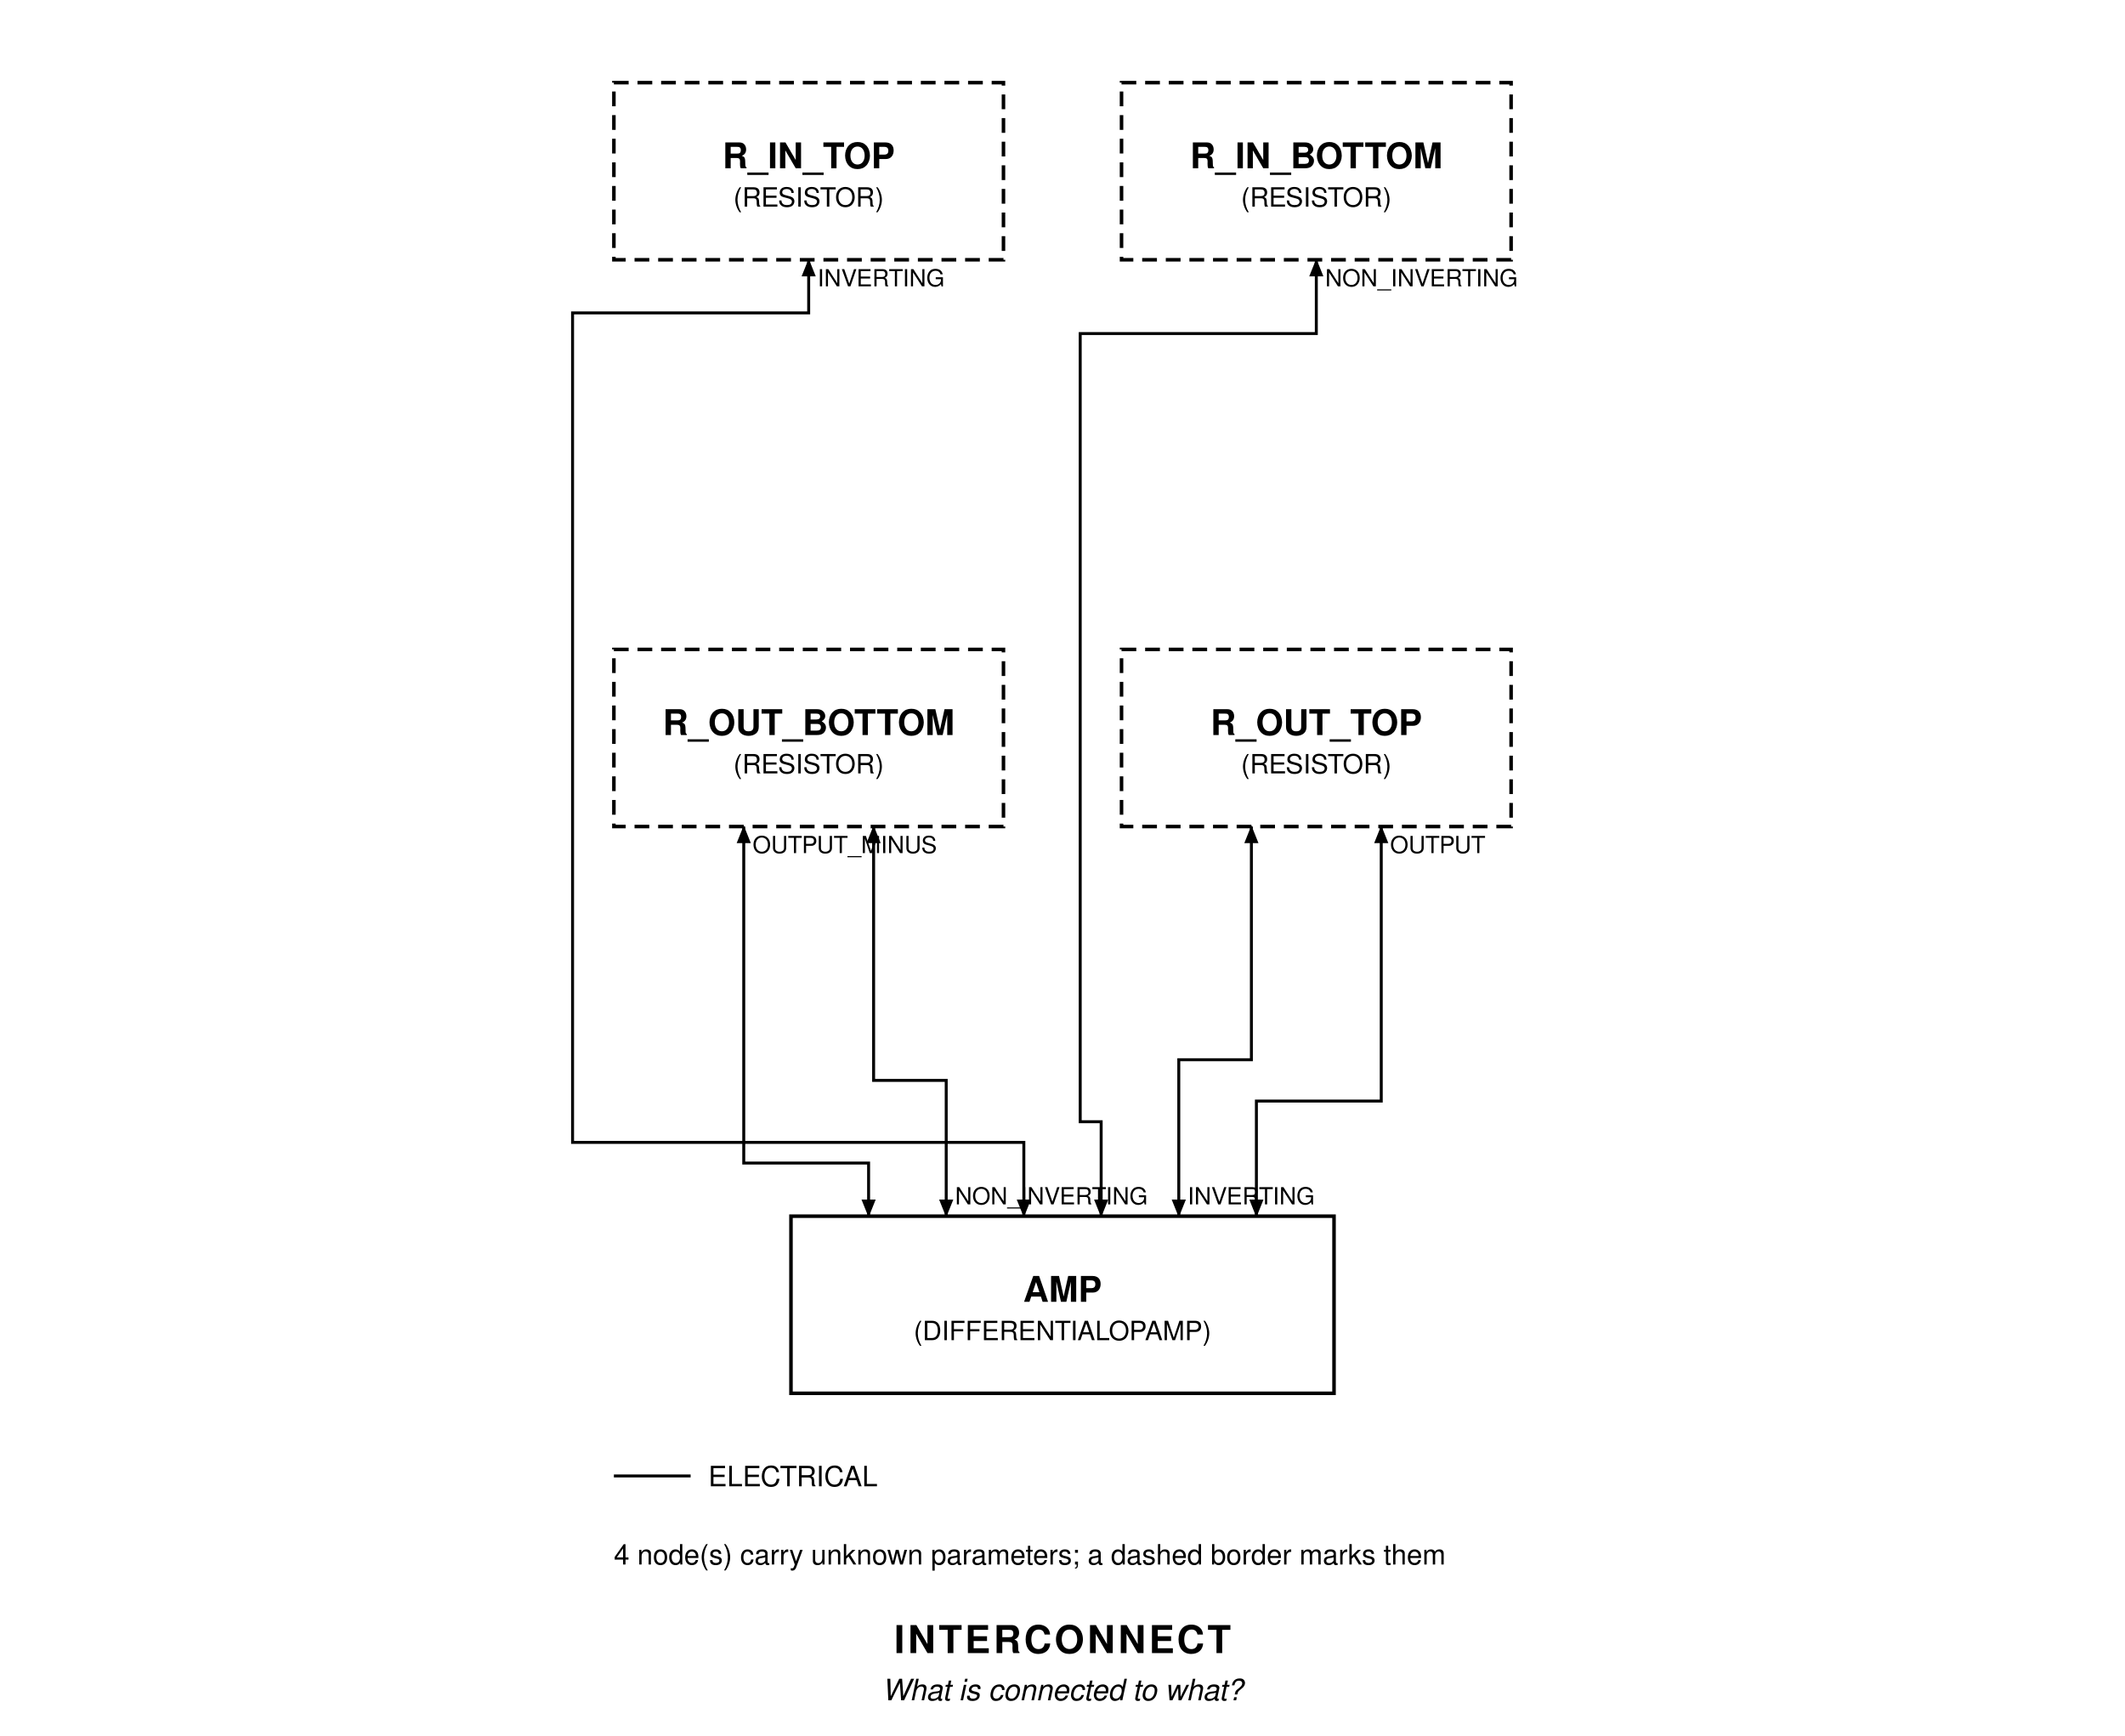
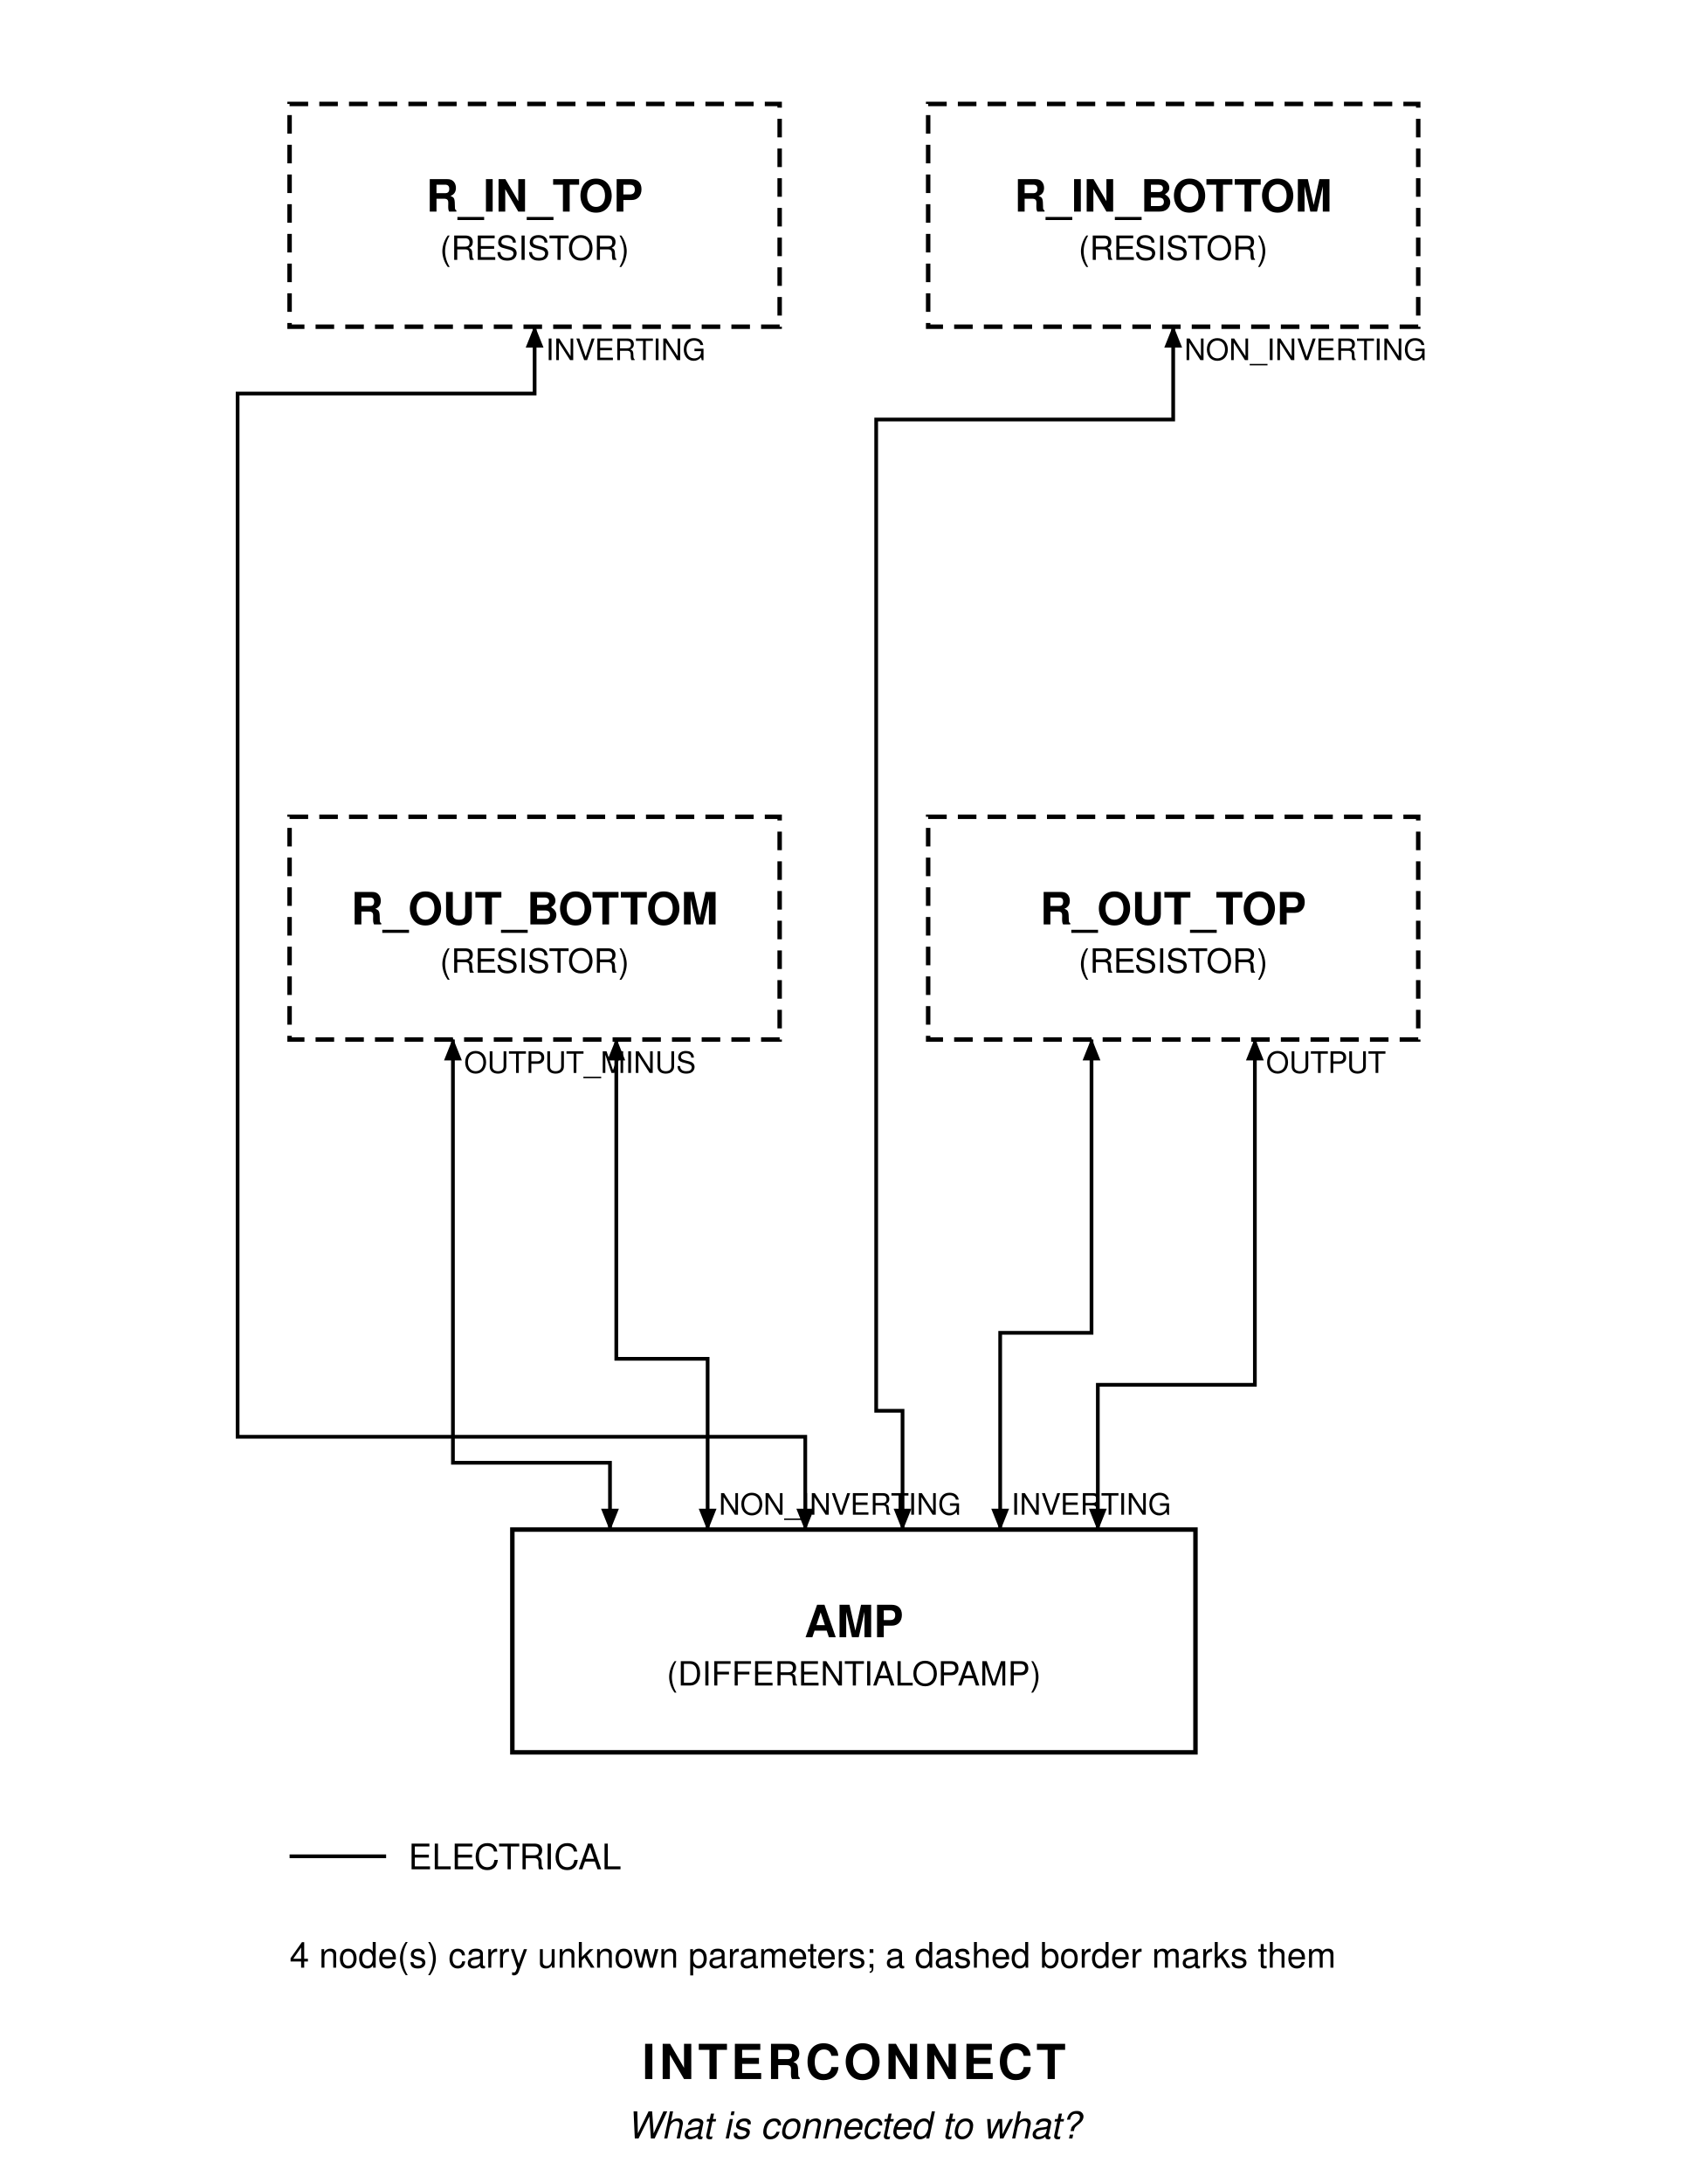
- <svg xmlns="http://www.w3.org/2000/svg" width="720" height="588" viewBox="0 0 720 588" font-family="Helvetica, Arial, sans-serif">
+ <svg xmlns="http://www.w3.org/2000/svg" width="460" height="588" viewBox="0 0 460 588" font-family="Helvetica, Arial, sans-serif">
  <defs>
    <marker id="arrow" viewBox="0 0 8 8" refX="7.5" refY="4" markerWidth="6" markerHeight="6" orient="auto-start-reverse">
      <path d="M0,0.8 L8,4 L0,7.2 Z" fill="#000000" />
    </marker>
  </defs>
-   <g transform="translate(180,0)">
+   <g transform="translate(50,0)">
    <polyline points="72.0,280.0 72.0,394.0 114.3,394.0 114.3,412.0" fill="none" stroke="#000000" stroke-width="1" marker-start="url(#arrow)" marker-end="url(#arrow)" />
    <polyline points="94.0,88.0 94.0,106.0 14.0,106.0 14.0,387.0 166.9,387.0 166.9,412.0" fill="none" stroke="#000000" stroke-width="1" marker-start="url(#arrow)" marker-end="url(#arrow)" />
    <polyline points="266.0,88.0 266.0,113.0 186.0,113.0 186.0,380.0 193.1,380.0 193.1,412.0" fill="none" stroke="#000000" stroke-width="1" marker-start="url(#arrow)" marker-end="url(#arrow)" />
    <polyline points="288.0,280.0 288.0,373.0 245.7,373.0 245.7,412.0" fill="none" stroke="#000000" stroke-width="1" marker-start="url(#arrow)" marker-end="url(#arrow)" />
    <polyline points="140.6,412.0 140.6,366.0 116.0,366.0 116.0,280.0" fill="none" stroke="#000000" stroke-width="1" marker-start="url(#arrow)" marker-end="url(#arrow)" />
    <polyline points="219.4,412.0 219.4,359.0 244.0,359.0 244.0,280.0" fill="none" stroke="#000000" stroke-width="1" marker-start="url(#arrow)" marker-end="url(#arrow)" />
    <g>
      <rect x="28" y="220" width="132" height="60" fill="none" stroke="#000000" stroke-width="1.2" stroke-dasharray="5 3" />
      <text x="94" y="249.0" text-anchor="middle" font-size="12" font-weight="bold" fill="#000000">R_OUT_BOTTOM</text>
      <text x="94" y="262.0" text-anchor="middle" font-size="9" fill="#000000">(RESISTOR)</text>
    </g>
    <g>
      <rect x="28" y="28" width="132" height="60" fill="none" stroke="#000000" stroke-width="1.2" stroke-dasharray="5 3" />
      <text x="94" y="57.0" text-anchor="middle" font-size="12" font-weight="bold" fill="#000000">R_IN_TOP</text>
      <text x="94" y="70.0" text-anchor="middle" font-size="9" fill="#000000">(RESISTOR)</text>
    </g>
    <g>
      <rect x="200" y="28" width="132" height="60" fill="none" stroke="#000000" stroke-width="1.2" stroke-dasharray="5 3" />
      <text x="266" y="57.0" text-anchor="middle" font-size="12" font-weight="bold" fill="#000000">R_IN_BOTTOM</text>
      <text x="266" y="70.0" text-anchor="middle" font-size="9" fill="#000000">(RESISTOR)</text>
    </g>
    <g>
      <rect x="200" y="220" width="132" height="60" fill="none" stroke="#000000" stroke-width="1.2" stroke-dasharray="5 3" />
      <text x="266" y="249.0" text-anchor="middle" font-size="12" font-weight="bold" fill="#000000">R_OUT_TOP</text>
      <text x="266" y="262.0" text-anchor="middle" font-size="9" fill="#000000">(RESISTOR)</text>
    </g>
    <g>
      <rect x="88" y="412" width="184" height="60" fill="none" stroke="#000000" stroke-width="1.2" />
      <text x="180" y="441.0" text-anchor="middle" font-size="12" font-weight="bold" fill="#000000">AMP</text>
      <text x="180" y="454.0" text-anchor="middle" font-size="9" fill="#000000">(DIFFERENTIALOPAMP)</text>
    </g>
    <text x="75.0" y="289.0" text-anchor="start" font-size="8" fill="#000000">OUTPUT_MINUS</text>
    <text x="97.0" y="97.0" text-anchor="start" font-size="8" fill="#000000">INVERTING</text>
    <text x="269.0" y="97.0" text-anchor="start" font-size="8" fill="#000000">NON_INVERTING</text>
    <text x="291.0" y="289.0" text-anchor="start" font-size="8" fill="#000000">OUTPUT</text>
    <text x="143.6" y="408.0" text-anchor="start" font-size="8" fill="#000000">NON_INVERTING</text>
    <text x="222.4" y="408.0" text-anchor="start" font-size="8" fill="#000000">INVERTING</text>
    <line x1="28" y1="500" x2="54" y2="500" stroke="#000000" stroke-width="1" />
    <text x="60" y="503.5" font-size="9.5" fill="#000000">ELECTRICAL</text>
    <text x="28" y="530" font-size="9.5" fill="#000000">4 node(s) carry unknown parameters; a dashed border marks them</text>
  </g>
-   <text x="360.0" y="560" text-anchor="middle" font-size="13" font-weight="bold" letter-spacing="0.08em" fill="#000000">INTERCONNECT</text>
-   <text x="360.0" y="576" text-anchor="middle" font-size="10" font-style="italic" fill="#000000">What is connected to what?</text>
+   <text x="230.0" y="560" text-anchor="middle" font-size="13" font-weight="bold" letter-spacing="0.08em" fill="#000000">INTERCONNECT</text>
+   <text x="230.0" y="576" text-anchor="middle" font-size="10" font-style="italic" fill="#000000">What is connected to what?</text>
</svg>
